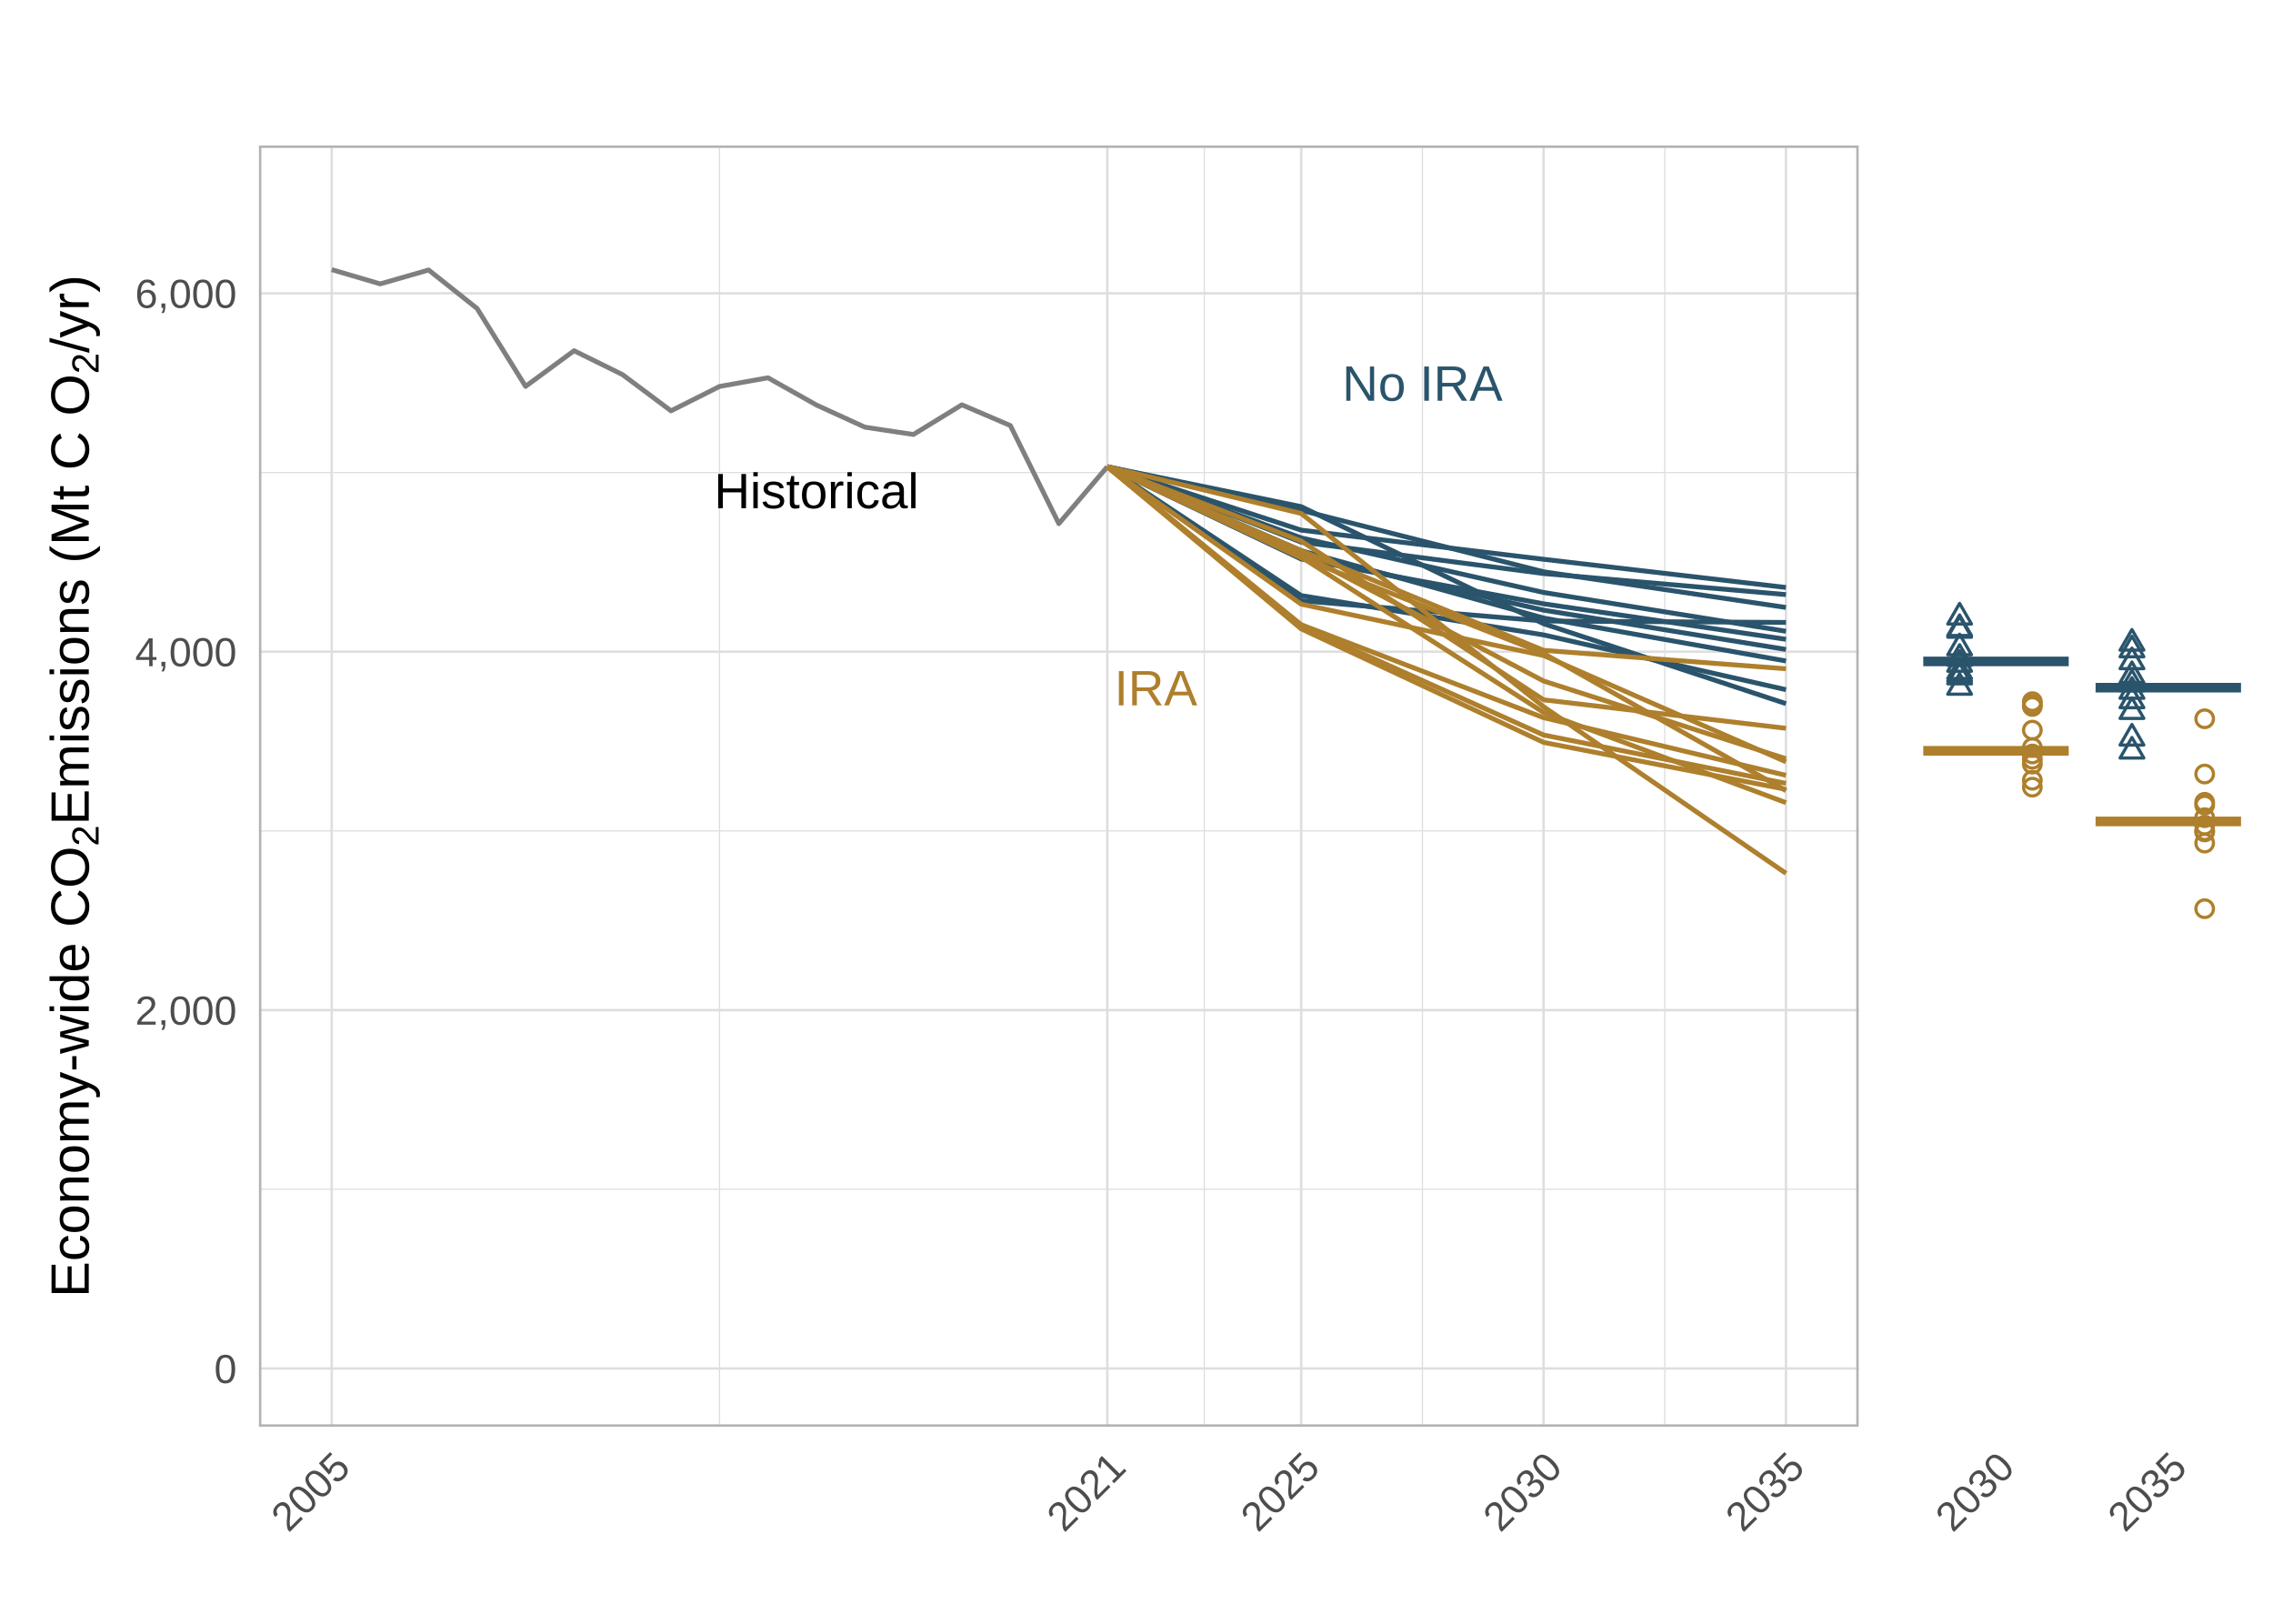
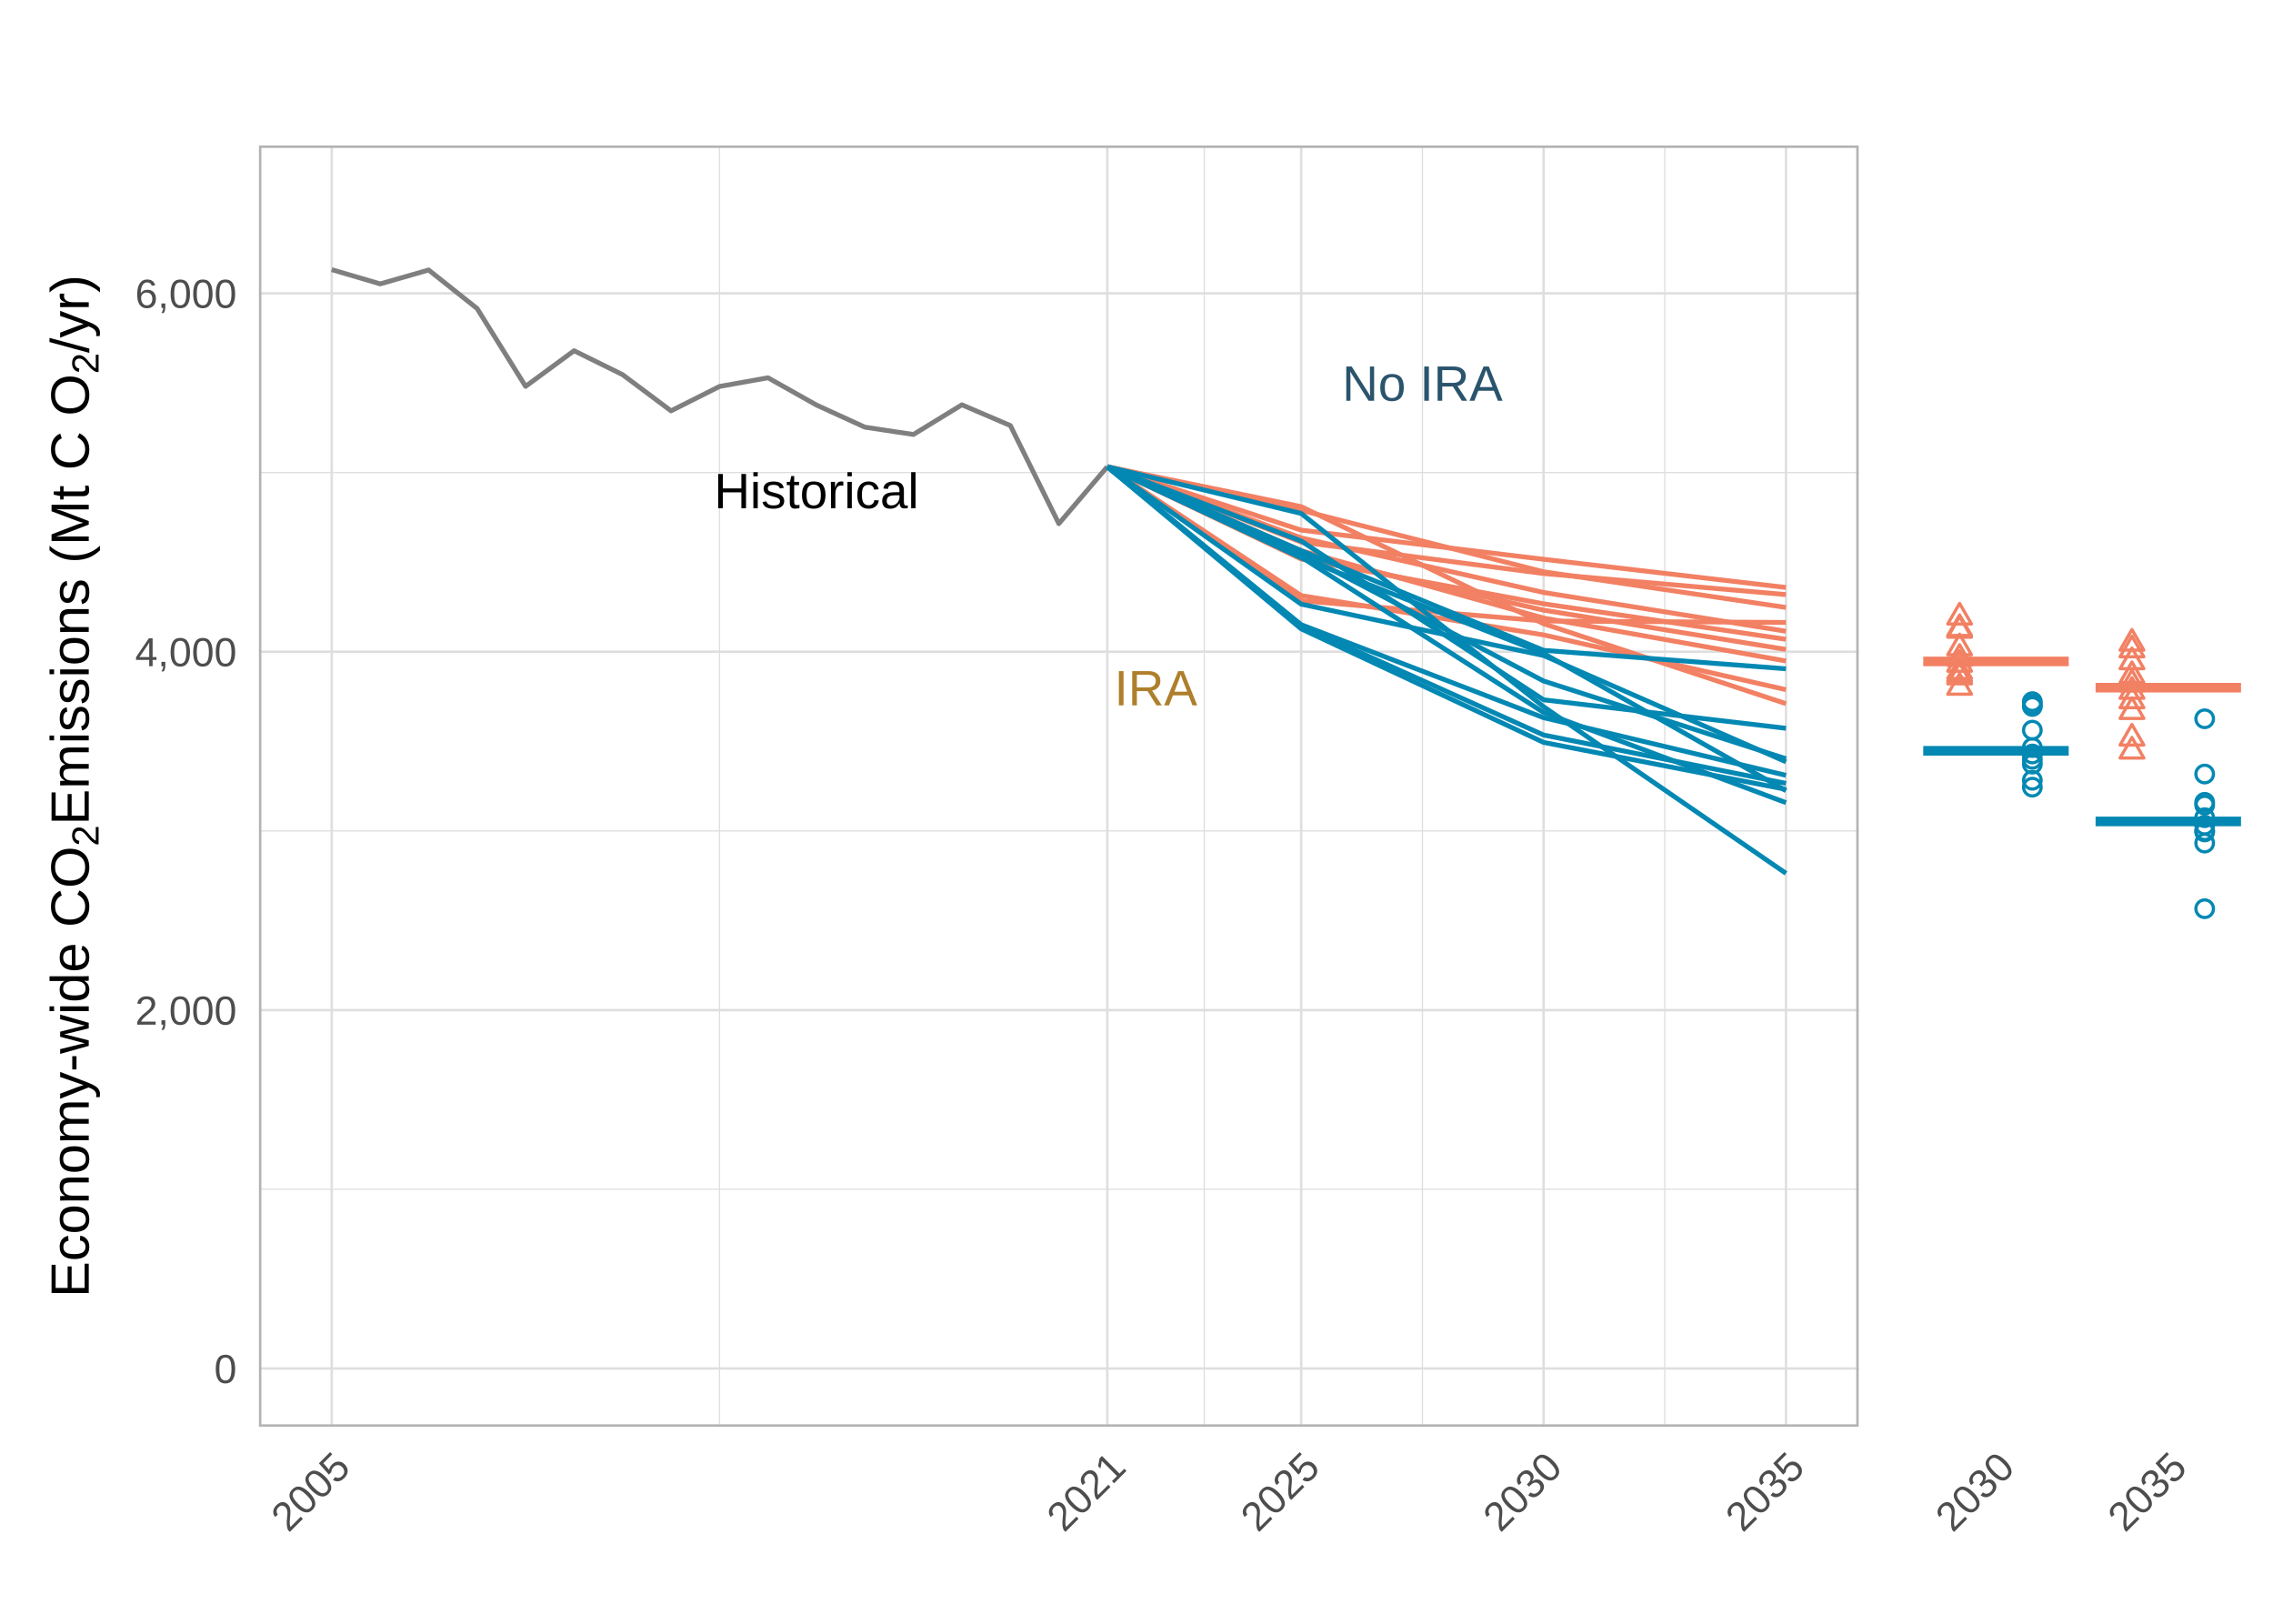
<svg xmlns="http://www.w3.org/2000/svg" class="svglite" width="504.00pt" height="360.00pt" viewBox="0 0 504.00 360.00">
  <defs>
    <style type="text/css">
    .svglite line, .svglite polyline, .svglite polygon, .svglite path, .svglite rect, .svglite circle {
      fill: none;
      stroke: #000000;
      stroke-linecap: round;
      stroke-linejoin: round;
      stroke-miterlimit: 10.00;
    }
    .svglite text {
      white-space: pre;
    }
  </style>
  </defs>
  <rect width="100%" height="100%" style="stroke: none; fill: #FFFFFF;" />
  <defs>
    <clipPath id="cpMC4wMHw1MDQuMDB8MC4wMHwzNjAuMDA=">
      <rect x="0.00" y="0.00" width="504.00" height="360.00" />
    </clipPath>
  </defs>
  <g clip-path="url(#cpMC4wMHw1MDQuMDB8MC4wMHwzNjAuMDA=)">
    <rect x="0.00" y="0.00" width="504.00" height="360.00" style="stroke-width: 1.07; stroke: #FFFFFF; fill: #FFFFFF;" />
  </g>
  <defs>
    <clipPath id="cpNS40OHw0MjIuMTB8NS40OHwzNTQuNTI=">
      <rect x="5.48" y="5.48" width="416.62" height="349.04" />
    </clipPath>
  </defs>
  <g clip-path="url(#cpNS40OHw0MjIuMTB8NS40OHwzNTQuNTI=)">
    <rect x="5.48" y="5.48" width="416.62" height="349.04" style="stroke-width: 1.07; stroke: #FFFFFF; fill: #FFFFFF;" />
  </g>
  <g clip-path="url(#cpMC4wMHw1MDQuMDB8MC4wMHwzNjAuMDA=)">
</g>
  <defs>
    <clipPath id="cpNTcuNDJ8NDEyLjE0fDMyLjI2fDMxNi4zMg==">
      <rect x="57.42" y="32.26" width="354.71" height="284.06" />
    </clipPath>
  </defs>
  <g clip-path="url(#cpNTcuNDJ8NDEyLjE0fDMyLjI2fDMxNi4zMg==)">
    <rect x="57.42" y="32.26" width="354.71" height="284.06" style="stroke-width: 1.07; stroke: none; fill: #FFFFFF;" />
    <polyline points="57.42,263.67 412.14,263.67 " style="stroke-width: 0.27; stroke: #DEDEDE; stroke-linecap: butt;" />
    <polyline points="57.42,184.22 412.14,184.22 " style="stroke-width: 0.27; stroke: #DEDEDE; stroke-linecap: butt;" />
    <polyline points="57.42,104.76 412.14,104.76 " style="stroke-width: 0.27; stroke: #DEDEDE; stroke-linecap: butt;" />
    <polyline points="159.54,316.32 159.54,32.26 " style="stroke-width: 0.27; stroke: #DEDEDE; stroke-linecap: butt;" />
    <polyline points="267.03,316.32 267.03,32.26 " style="stroke-width: 0.27; stroke: #DEDEDE; stroke-linecap: butt;" />
    <polyline points="315.40,316.32 315.40,32.26 " style="stroke-width: 0.27; stroke: #DEDEDE; stroke-linecap: butt;" />
    <polyline points="369.14,316.32 369.14,32.26 " style="stroke-width: 0.27; stroke: #DEDEDE; stroke-linecap: butt;" />
    <polyline points="57.42,303.40 412.14,303.40 " style="stroke-width: 0.53; stroke: #DEDEDE; stroke-linecap: butt;" />
    <polyline points="57.42,223.95 412.14,223.95 " style="stroke-width: 0.53; stroke: #DEDEDE; stroke-linecap: butt;" />
    <polyline points="57.42,144.49 412.14,144.49 " style="stroke-width: 0.53; stroke: #DEDEDE; stroke-linecap: butt;" />
    <polyline points="57.42,65.03 412.14,65.03 " style="stroke-width: 0.53; stroke: #DEDEDE; stroke-linecap: butt;" />
    <polyline points="73.55,316.32 73.55,32.26 " style="stroke-width: 0.53; stroke: #DEDEDE; stroke-linecap: butt;" />
    <polyline points="245.53,316.32 245.53,32.26 " style="stroke-width: 0.53; stroke: #DEDEDE; stroke-linecap: butt;" />
    <polyline points="288.52,316.32 288.52,32.26 " style="stroke-width: 0.53; stroke: #DEDEDE; stroke-linecap: butt;" />
    <polyline points="342.27,316.32 342.27,32.26 " style="stroke-width: 0.53; stroke: #DEDEDE; stroke-linecap: butt;" />
    <polyline points="396.01,316.32 396.01,32.26 " style="stroke-width: 0.53; stroke: #DEDEDE; stroke-linecap: butt;" />
    <polyline points="73.55,59.78 84.30,62.94 95.04,59.86 105.79,68.40 116.54,85.66 127.29,77.76 138.04,83.06 148.79,91.09 159.54,85.68 170.29,83.76 181.04,89.80 191.78,94.71 202.53,96.33 213.28,89.75 224.03,94.35 234.78,116.10 245.53,103.48 " style="stroke-width: 1.07; stroke: #7F7F7F; stroke-linecap: butt;" />
-     <polyline points="245.53,103.48 288.52,123.03 342.27,135.28 396.01,143.99 " style="stroke-width: 1.07; stroke: #2A546C; stroke-linecap: butt;" />
-     <polyline points="245.53,103.48 288.52,113.15 342.27,126.77 396.01,134.68 " style="stroke-width: 1.07; stroke: #2A546C; stroke-linecap: butt;" />
-     <polyline points="245.53,103.48 288.52,117.54 342.27,124.00 396.01,130.25 " style="stroke-width: 1.07; stroke: #2A546C; stroke-linecap: butt;" />
-     <polyline points="245.53,103.48 288.52,132.05 342.27,140.77 396.01,152.91 " style="stroke-width: 1.07; stroke: #2A546C; stroke-linecap: butt;" />
-     <polyline points="245.53,103.48 288.52,133.19 342.27,137.69 396.01,138.00 " style="stroke-width: 1.07; stroke: #2A546C; stroke-linecap: butt;" />
-     <polyline points="245.53,103.48 288.52,123.95 342.27,133.87 396.01,141.74 " style="stroke-width: 1.07; stroke: #2A546C; stroke-linecap: butt;" />
-     <polyline points="245.53,103.48 288.52,119.26 342.27,131.36 396.01,139.96 " style="stroke-width: 1.07; stroke: #2A546C; stroke-linecap: butt;" />
-     <polyline points="245.53,103.48 288.52,122.09 342.27,137.03 396.01,146.55 " style="stroke-width: 1.07; stroke: #2A546C; stroke-linecap: butt;" />
-     <polyline points="245.53,103.48 288.52,112.33 342.27,138.29 396.01,156.01 " style="stroke-width: 1.07; stroke: #2A546C; stroke-linecap: butt;" />
-     <polyline points="245.53,103.48 288.52,120.19 342.27,127.16 396.01,131.83 " style="stroke-width: 1.07; stroke: #2A546C; stroke-linecap: butt;" />
-     <polyline points="245.53,103.48 288.52,139.43 342.27,164.60 396.01,175.01 " style="stroke-width: 1.07; stroke: #AE7F2C; stroke-linecap: butt;" />
-     <polyline points="245.53,103.48 288.52,123.50 342.27,157.96 396.01,177.96 " style="stroke-width: 1.07; stroke: #AE7F2C; stroke-linecap: butt;" />
-     <polyline points="245.53,103.48 288.52,138.80 342.27,162.96 396.01,173.68 " style="stroke-width: 1.07; stroke: #AE7F2C; stroke-linecap: butt;" />
-     <polyline points="245.53,103.48 288.52,138.50 342.27,159.12 396.01,171.90 " style="stroke-width: 1.07; stroke: #AE7F2C; stroke-linecap: butt;" />
-     <polyline points="245.53,103.48 288.52,133.95 342.27,145.34 396.01,168.90 " style="stroke-width: 1.07; stroke: #AE7F2C; stroke-linecap: butt;" />
-     <polyline points="245.53,103.48 288.52,119.95 342.27,155.16 396.01,161.47 " style="stroke-width: 1.07; stroke: #AE7F2C; stroke-linecap: butt;" />
-     <polyline points="245.53,103.48 288.52,122.72 342.27,150.99 396.01,168.22 " style="stroke-width: 1.07; stroke: #AE7F2C; stroke-linecap: butt;" />
-     <polyline points="245.53,103.48 288.52,123.70 342.27,144.87 396.01,175.30 " style="stroke-width: 1.07; stroke: #AE7F2C; stroke-linecap: butt;" />
-     <polyline points="245.53,103.48 288.52,113.84 342.27,156.69 396.01,193.63 " style="stroke-width: 1.07; stroke: #AE7F2C; stroke-linecap: butt;" />
-     <polyline points="245.53,103.48 288.52,122.08 342.27,144.19 396.01,148.28 " style="stroke-width: 1.07; stroke: #AE7F2C; stroke-linecap: butt;" />
+     <polyline points="245.53,103.48 288.52,123.03 342.27,135.28 396.01,143.99 " style="stroke-width: 1.07; stroke: #F28063; stroke-linecap: butt;" />
+     <polyline points="245.53,103.48 288.52,113.15 342.27,126.77 396.01,134.68 " style="stroke-width: 1.07; stroke: #F28063; stroke-linecap: butt;" />
+     <polyline points="245.53,103.48 288.52,117.54 342.27,124.00 396.01,130.25 " style="stroke-width: 1.07; stroke: #F28063; stroke-linecap: butt;" />
+     <polyline points="245.53,103.48 288.52,132.05 342.27,140.77 396.01,152.91 " style="stroke-width: 1.07; stroke: #F28063; stroke-linecap: butt;" />
+     <polyline points="245.53,103.48 288.52,133.19 342.27,137.69 396.01,138.00 " style="stroke-width: 1.07; stroke: #F28063; stroke-linecap: butt;" />
+     <polyline points="245.53,103.48 288.52,123.95 342.27,133.87 396.01,141.74 " style="stroke-width: 1.07; stroke: #F28063; stroke-linecap: butt;" />
+     <polyline points="245.53,103.48 288.52,119.26 342.27,131.36 396.01,139.96 " style="stroke-width: 1.07; stroke: #F28063; stroke-linecap: butt;" />
+     <polyline points="245.53,103.48 288.52,122.09 342.27,137.03 396.01,146.55 " style="stroke-width: 1.07; stroke: #F28063; stroke-linecap: butt;" />
+     <polyline points="245.53,103.48 288.52,112.33 342.27,138.29 396.01,156.01 " style="stroke-width: 1.07; stroke: #F28063; stroke-linecap: butt;" />
+     <polyline points="245.53,103.48 288.52,120.19 342.27,127.16 396.01,131.83 " style="stroke-width: 1.07; stroke: #F28063; stroke-linecap: butt;" />
+     <polyline points="245.53,103.48 288.52,139.43 342.27,164.60 396.01,175.01 " style="stroke-width: 1.07; stroke: #0388B3; stroke-linecap: butt;" />
+     <polyline points="245.53,103.48 288.52,123.50 342.27,157.96 396.01,177.96 " style="stroke-width: 1.07; stroke: #0388B3; stroke-linecap: butt;" />
+     <polyline points="245.53,103.48 288.52,138.80 342.27,162.96 396.01,173.68 " style="stroke-width: 1.07; stroke: #0388B3; stroke-linecap: butt;" />
+     <polyline points="245.53,103.48 288.52,138.50 342.27,159.12 396.01,171.90 " style="stroke-width: 1.07; stroke: #0388B3; stroke-linecap: butt;" />
+     <polyline points="245.53,103.48 288.52,133.95 342.27,145.34 396.01,168.90 " style="stroke-width: 1.07; stroke: #0388B3; stroke-linecap: butt;" />
+     <polyline points="245.53,103.48 288.52,119.95 342.27,155.16 396.01,161.47 " style="stroke-width: 1.07; stroke: #0388B3; stroke-linecap: butt;" />
+     <polyline points="245.53,103.48 288.52,122.72 342.27,150.99 396.01,168.22 " style="stroke-width: 1.07; stroke: #0388B3; stroke-linecap: butt;" />
+     <polyline points="245.53,103.48 288.52,123.70 342.27,144.87 396.01,175.30 " style="stroke-width: 1.07; stroke: #0388B3; stroke-linecap: butt;" />
+     <polyline points="245.53,103.48 288.52,113.84 342.27,156.69 396.01,193.63 " style="stroke-width: 1.07; stroke: #0388B3; stroke-linecap: butt;" />
+     <polyline points="245.53,103.48 288.52,122.08 342.27,144.19 396.01,148.28 " style="stroke-width: 1.07; stroke: #0388B3; stroke-linecap: butt;" />
    <text x="181.04" y="112.68" text-anchor="middle" style="font-size: 11.04px; font-family: &quot;Arial&quot;;" textLength="45.35px" lengthAdjust="spacingAndGlyphs">Historical</text>
    <text x="315.40" y="88.85" text-anchor="middle" style="font-size: 11.04px;fill: #2A546C; font-family: &quot;Arial&quot;;" textLength="35.55px" lengthAdjust="spacingAndGlyphs">No IRA</text>
    <text x="256.28" y="156.38" text-anchor="middle" style="font-size: 11.04px;fill: #AE7F2C; font-family: &quot;Arial&quot;;" textLength="18.39px" lengthAdjust="spacingAndGlyphs">IRA</text>
    <rect x="57.42" y="32.26" width="354.71" height="284.06" style="stroke-width: 1.07; stroke: #B3B3B3;" />
  </g>
  <g clip-path="url(#cpMC4wMHw1MDQuMDB8MC4wMHwzNjAuMDA=)">
    <text x="52.49" y="306.63" text-anchor="end" style="font-size: 9.00px;fill: #4D4D4D; font-family: &quot;Arial&quot;;" textLength="5.00px" lengthAdjust="spacingAndGlyphs">0</text>
    <text x="52.49" y="227.17" text-anchor="end" style="font-size: 9.00px;fill: #4D4D4D; font-family: &quot;Arial&quot;;" textLength="22.51px" lengthAdjust="spacingAndGlyphs">2,000</text>
    <text x="52.49" y="147.71" text-anchor="end" style="font-size: 9.00px;fill: #4D4D4D; font-family: &quot;Arial&quot;;" textLength="22.51px" lengthAdjust="spacingAndGlyphs">4,000</text>
    <text x="52.49" y="68.25" text-anchor="end" style="font-size: 9.00px;fill: #4D4D4D; font-family: &quot;Arial&quot;;" textLength="22.51px" lengthAdjust="spacingAndGlyphs">6,000</text>
    <text transform="translate(78.10,325.80) rotate(-45)" text-anchor="end" style="font-size: 9.00px;fill: #4D4D4D; font-family: &quot;Arial&quot;;" textLength="20.02px" lengthAdjust="spacingAndGlyphs">2005</text>
    <text transform="translate(250.09,325.80) rotate(-45)" text-anchor="end" style="font-size: 9.00px;fill: #4D4D4D; font-family: &quot;Arial&quot;;" textLength="20.02px" lengthAdjust="spacingAndGlyphs">2021</text>
    <text transform="translate(293.08,325.80) rotate(-45)" text-anchor="end" style="font-size: 9.00px;fill: #4D4D4D; font-family: &quot;Arial&quot;;" textLength="20.02px" lengthAdjust="spacingAndGlyphs">2025</text>
    <text transform="translate(346.82,325.80) rotate(-45)" text-anchor="end" style="font-size: 9.00px;fill: #4D4D4D; font-family: &quot;Arial&quot;;" textLength="20.02px" lengthAdjust="spacingAndGlyphs">2030</text>
    <text transform="translate(400.57,325.80) rotate(-45)" text-anchor="end" style="font-size: 9.00px;fill: #4D4D4D; font-family: &quot;Arial&quot;;" textLength="20.02px" lengthAdjust="spacingAndGlyphs">2035</text>
    <text transform="translate(19.68,287.66) rotate(-90)" style="font-size: 12.00px; font-family: &quot;Arial&quot;;" textLength="90.72px" lengthAdjust="spacingAndGlyphs">Economy-wide C</text>
    <text transform="translate(19.68,196.94) rotate(-90)" style="font-size: 12.00px; font-family: &quot;Arial&quot;;" textLength="9.34px" lengthAdjust="spacingAndGlyphs">O</text>
    <text transform="translate(21.86,187.61) rotate(-90)" style="font-size: 8.40px; font-family: &quot;Arial&quot;;" textLength="4.67px" lengthAdjust="spacingAndGlyphs">2</text>
    <text transform="translate(19.68,182.94) rotate(-90)" style="font-size: 12.00px; font-family: &quot;Arial&quot;;" textLength="90.70px" lengthAdjust="spacingAndGlyphs"> Emissions (Mt C</text>
    <text transform="translate(19.68,92.24) rotate(-90)" style="font-size: 12.00px; font-family: &quot;Arial&quot;;" textLength="9.34px" lengthAdjust="spacingAndGlyphs">O</text>
    <text transform="translate(21.86,82.90) rotate(-90)" style="font-size: 8.40px; font-family: &quot;Arial&quot;;" textLength="4.67px" lengthAdjust="spacingAndGlyphs">2</text>
    <text transform="translate(19.68,78.24) rotate(-90)" style="font-size: 12.00px; font-family: &quot;Arial&quot;;" textLength="17.33px" lengthAdjust="spacingAndGlyphs">/yr)</text>
  </g>
  <defs>
    <clipPath id="cpNDIyLjEwfDQ2MC4zMXw1LjQ4fDM1NC41Mg==">
      <rect x="422.10" y="5.48" width="38.21" height="349.04" />
    </clipPath>
  </defs>
  <g clip-path="url(#cpNDIyLjEwfDQ2MC4zMXw1LjQ4fDM1NC41Mg==)">
    <rect x="422.10" y="5.48" width="38.21" height="349.04" style="stroke-width: 1.07; stroke: #FFFFFF; fill: #FFFFFF;" />
  </g>
  <g clip-path="url(#cpMC4wMHw1MDQuMDB8MC4wMHwzNjAuMDA=)">
</g>
  <defs>
    <clipPath id="cpNDI0Ljg0fDQ2MC4zMXwzMi4yNnwzMTYuMzI=">
      <rect x="424.84" y="32.26" width="35.47" height="284.06" />
    </clipPath>
  </defs>
  <g clip-path="url(#cpNDI0Ljg0fDQ2MC4zMXwzMi4yNnwzMTYuMzI=)">
    <rect x="424.84" y="32.26" width="35.47" height="284.06" style="stroke-width: 1.07; stroke: none; fill: #FFFFFF;" />
-     <circle cx="450.64" cy="168.35" r="1.95" style="stroke-width: 0.71; stroke: #AE7F2C;" />
-     <polygon points="434.51,136.34 437.14,140.90 431.88,140.90 " style="stroke-width: 0.71; stroke: #2A546C;" />
-     <circle cx="450.64" cy="172.99" r="1.95" style="stroke-width: 0.71; stroke: #AE7F2C;" />
-     <polygon points="434.51,133.78 437.14,138.34 431.88,138.34 " style="stroke-width: 0.71; stroke: #2A546C;" />
-     <circle cx="450.64" cy="169.42" r="1.95" style="stroke-width: 0.71; stroke: #AE7F2C;" />
-     <polygon points="434.51,149.35 437.14,153.91 431.88,153.91 " style="stroke-width: 0.71; stroke: #2A546C;" />
-     <circle cx="450.64" cy="156.63" r="1.95" style="stroke-width: 0.71; stroke: #AE7F2C;" />
-     <polygon points="434.51,146.48 437.14,151.04 431.88,151.04 " style="stroke-width: 0.71; stroke: #2A546C;" />
-     <circle cx="450.64" cy="155.56" r="1.95" style="stroke-width: 0.71; stroke: #AE7F2C;" />
-     <polygon points="434.51,136.71 437.14,141.27 431.88,141.27 " style="stroke-width: 0.71; stroke: #2A546C;" />
-     <circle cx="450.64" cy="165.75" r="1.95" style="stroke-width: 0.71; stroke: #AE7F2C;" />
-     <polygon points="434.51,142.94 437.14,147.50 431.88,147.50 " style="stroke-width: 0.71; stroke: #2A546C;" />
-     <circle cx="450.64" cy="167.17" r="1.95" style="stroke-width: 0.71; stroke: #AE7F2C;" />
-     <polygon points="434.51,147.05 437.14,151.61 431.88,151.61 " style="stroke-width: 0.71; stroke: #2A546C;" />
-     <circle cx="450.64" cy="174.52" r="1.95" style="stroke-width: 0.71; stroke: #AE7F2C;" />
-     <polygon points="434.51,144.25 437.14,148.81 431.88,148.81 " style="stroke-width: 0.71; stroke: #2A546C;" />
-     <circle cx="450.64" cy="161.88" r="1.95" style="stroke-width: 0.71; stroke: #AE7F2C;" />
-     <polygon points="434.51,140.61 437.14,145.17 431.88,145.17 " style="stroke-width: 0.71; stroke: #2A546C;" />
-     <circle cx="450.64" cy="156.20" r="1.95" style="stroke-width: 0.71; stroke: #AE7F2C;" />
-     <polygon points="434.51,145.87 437.14,150.43 431.88,150.43 " style="stroke-width: 0.71; stroke: #2A546C;" />
-     <line x1="426.45" y1="146.64" x2="458.70" y2="146.64" style="stroke-width: 2.13; stroke: #2A546C; stroke-linecap: butt;" />
-     <line x1="426.45" y1="166.46" x2="458.70" y2="166.46" style="stroke-width: 2.13; stroke: #AE7F2C; stroke-linecap: butt;" />
+     <circle cx="450.64" cy="168.35" r="1.95" style="stroke-width: 0.71; stroke: #0388B3;" />
+     <polygon points="434.51,136.34 437.14,140.90 431.88,140.90 " style="stroke-width: 0.71; stroke: #F28063;" />
+     <circle cx="450.64" cy="172.99" r="1.95" style="stroke-width: 0.71; stroke: #0388B3;" />
+     <polygon points="434.51,133.78 437.14,138.34 431.88,138.34 " style="stroke-width: 0.71; stroke: #F28063;" />
+     <circle cx="450.64" cy="169.42" r="1.95" style="stroke-width: 0.71; stroke: #0388B3;" />
+     <polygon points="434.51,149.35 437.14,153.91 431.88,153.91 " style="stroke-width: 0.71; stroke: #F28063;" />
+     <circle cx="450.64" cy="156.63" r="1.95" style="stroke-width: 0.71; stroke: #0388B3;" />
+     <polygon points="434.51,146.48 437.14,151.04 431.88,151.04 " style="stroke-width: 0.71; stroke: #F28063;" />
+     <circle cx="450.64" cy="155.56" r="1.95" style="stroke-width: 0.71; stroke: #0388B3;" />
+     <polygon points="434.51,136.71 437.14,141.27 431.88,141.27 " style="stroke-width: 0.71; stroke: #F28063;" />
+     <circle cx="450.64" cy="165.75" r="1.95" style="stroke-width: 0.71; stroke: #0388B3;" />
+     <polygon points="434.51,142.94 437.14,147.50 431.88,147.50 " style="stroke-width: 0.71; stroke: #F28063;" />
+     <circle cx="450.64" cy="167.17" r="1.95" style="stroke-width: 0.71; stroke: #0388B3;" />
+     <polygon points="434.51,147.05 437.14,151.61 431.88,151.61 " style="stroke-width: 0.71; stroke: #F28063;" />
+     <circle cx="450.64" cy="174.52" r="1.95" style="stroke-width: 0.71; stroke: #0388B3;" />
+     <polygon points="434.51,144.25 437.14,148.81 431.88,148.81 " style="stroke-width: 0.71; stroke: #F28063;" />
+     <circle cx="450.64" cy="161.88" r="1.95" style="stroke-width: 0.71; stroke: #0388B3;" />
+     <polygon points="434.51,140.61 437.14,145.17 431.88,145.17 " style="stroke-width: 0.71; stroke: #F28063;" />
+     <circle cx="450.64" cy="156.20" r="1.95" style="stroke-width: 0.71; stroke: #0388B3;" />
+     <polygon points="434.51,145.87 437.14,150.43 431.88,150.43 " style="stroke-width: 0.71; stroke: #F28063;" />
+     <line x1="426.45" y1="146.64" x2="458.70" y2="146.64" style="stroke-width: 2.13; stroke: #F28063; stroke-linecap: butt;" />
+     <line x1="426.45" y1="166.46" x2="458.70" y2="166.46" style="stroke-width: 2.13; stroke: #0388B3; stroke-linecap: butt;" />
  </g>
  <g clip-path="url(#cpMC4wMHw1MDQuMDB8MC4wMHwzNjAuMDA=)">
    <text transform="translate(447.13,325.80) rotate(-45)" text-anchor="end" style="font-size: 9.00px;fill: #4D4D4D; font-family: &quot;Arial&quot;;" textLength="20.02px" lengthAdjust="spacingAndGlyphs">2030</text>
  </g>
  <defs>
    <clipPath id="cpNDYwLjMxfDQ5OC41Mnw1LjQ4fDM1NC41Mg==">
      <rect x="460.31" y="5.48" width="38.21" height="349.04" />
    </clipPath>
  </defs>
  <g clip-path="url(#cpNDYwLjMxfDQ5OC41Mnw1LjQ4fDM1NC41Mg==)">
    <rect x="460.31" y="5.48" width="38.21" height="349.04" style="stroke-width: 1.07; stroke: #FFFFFF; fill: #FFFFFF;" />
  </g>
  <g clip-path="url(#cpMC4wMHw1MDQuMDB8MC4wMHwzNjAuMDA=)">
</g>
  <defs>
    <clipPath id="cpNDYzLjA1fDQ5OC41MnwzMi4yNnwzMTYuMzI=">
      <rect x="463.05" y="32.26" width="35.47" height="284.06" />
    </clipPath>
  </defs>
  <g clip-path="url(#cpNDYzLjA1fDQ5OC41MnwzMi4yNnwzMTYuMzI=)">
    <rect x="463.05" y="32.26" width="35.47" height="284.06" style="stroke-width: 1.07; stroke: none; fill: #FFFFFF;" />
-     <circle cx="488.85" cy="186.92" r="1.95" style="stroke-width: 0.71; stroke: #AE7F2C;" />
-     <polygon points="472.72,143.69 475.36,148.25 470.09,148.25 " style="stroke-width: 0.71; stroke: #2A546C;" />
-     <circle cx="488.85" cy="182.95" r="1.95" style="stroke-width: 0.71; stroke: #AE7F2C;" />
-     <polygon points="472.72,139.58 475.36,144.14 470.09,144.14 " style="stroke-width: 0.71; stroke: #2A546C;" />
-     <circle cx="488.85" cy="181.29" r="1.95" style="stroke-width: 0.71; stroke: #AE7F2C;" />
-     <polygon points="472.72,160.62 475.36,165.18 470.09,165.18 " style="stroke-width: 0.71; stroke: #2A546C;" />
-     <circle cx="488.85" cy="178.50" r="1.95" style="stroke-width: 0.71; stroke: #AE7F2C;" />
-     <polygon points="472.72,146.77 475.36,151.33 470.09,151.33 " style="stroke-width: 0.71; stroke: #2A546C;" />
-     <circle cx="488.85" cy="159.36" r="1.95" style="stroke-width: 0.71; stroke: #AE7F2C;" />
-     <polygon points="472.72,141.05 475.36,145.61 470.09,145.61 " style="stroke-width: 0.71; stroke: #2A546C;" />
-     <circle cx="488.85" cy="171.61" r="1.95" style="stroke-width: 0.71; stroke: #AE7F2C;" />
-     <polygon points="472.72,150.25 475.36,154.81 470.09,154.81 " style="stroke-width: 0.71; stroke: #2A546C;" />
-     <circle cx="488.85" cy="201.47" r="1.95" style="stroke-width: 0.71; stroke: #AE7F2C;" />
-     <polygon points="472.72,163.50 475.36,168.06 470.09,168.06 " style="stroke-width: 0.71; stroke: #2A546C;" />
-     <circle cx="488.85" cy="184.18" r="1.95" style="stroke-width: 0.71; stroke: #AE7F2C;" />
-     <polygon points="472.72,152.34 475.36,156.90 470.09,156.90 " style="stroke-width: 0.71; stroke: #2A546C;" />
-     <circle cx="488.85" cy="177.88" r="1.95" style="stroke-width: 0.71; stroke: #AE7F2C;" />
-     <polygon points="472.72,148.59 475.36,153.15 470.09,153.15 " style="stroke-width: 0.71; stroke: #2A546C;" />
-     <circle cx="488.85" cy="184.45" r="1.95" style="stroke-width: 0.71; stroke: #AE7F2C;" />
-     <polygon points="472.72,154.72 475.36,159.28 470.09,159.28 " style="stroke-width: 0.71; stroke: #2A546C;" />
-     <line x1="464.66" y1="152.46" x2="496.91" y2="152.46" style="stroke-width: 2.13; stroke: #2A546C; stroke-linecap: butt;" />
-     <line x1="464.66" y1="182.12" x2="496.91" y2="182.12" style="stroke-width: 2.13; stroke: #AE7F2C; stroke-linecap: butt;" />
+     <circle cx="488.85" cy="186.92" r="1.95" style="stroke-width: 0.71; stroke: #0388B3;" />
+     <polygon points="472.72,143.69 475.36,148.25 470.09,148.25 " style="stroke-width: 0.71; stroke: #F28063;" />
+     <circle cx="488.85" cy="182.95" r="1.95" style="stroke-width: 0.71; stroke: #0388B3;" />
+     <polygon points="472.72,139.58 475.36,144.14 470.09,144.14 " style="stroke-width: 0.71; stroke: #F28063;" />
+     <circle cx="488.85" cy="181.29" r="1.95" style="stroke-width: 0.71; stroke: #0388B3;" />
+     <polygon points="472.72,160.62 475.36,165.18 470.09,165.18 " style="stroke-width: 0.71; stroke: #F28063;" />
+     <circle cx="488.85" cy="178.50" r="1.95" style="stroke-width: 0.71; stroke: #0388B3;" />
+     <polygon points="472.72,146.77 475.36,151.33 470.09,151.33 " style="stroke-width: 0.71; stroke: #F28063;" />
+     <circle cx="488.85" cy="159.36" r="1.95" style="stroke-width: 0.71; stroke: #0388B3;" />
+     <polygon points="472.72,141.05 475.36,145.61 470.09,145.61 " style="stroke-width: 0.71; stroke: #F28063;" />
+     <circle cx="488.85" cy="171.61" r="1.95" style="stroke-width: 0.71; stroke: #0388B3;" />
+     <polygon points="472.72,150.25 475.36,154.81 470.09,154.81 " style="stroke-width: 0.71; stroke: #F28063;" />
+     <circle cx="488.85" cy="201.47" r="1.95" style="stroke-width: 0.71; stroke: #0388B3;" />
+     <polygon points="472.72,163.50 475.36,168.06 470.09,168.06 " style="stroke-width: 0.71; stroke: #F28063;" />
+     <circle cx="488.85" cy="184.18" r="1.95" style="stroke-width: 0.71; stroke: #0388B3;" />
+     <polygon points="472.72,152.34 475.36,156.90 470.09,156.90 " style="stroke-width: 0.71; stroke: #F28063;" />
+     <circle cx="488.85" cy="177.88" r="1.95" style="stroke-width: 0.71; stroke: #0388B3;" />
+     <polygon points="472.72,148.59 475.36,153.15 470.09,153.15 " style="stroke-width: 0.71; stroke: #F28063;" />
+     <circle cx="488.85" cy="184.45" r="1.95" style="stroke-width: 0.71; stroke: #0388B3;" />
+     <polygon points="472.72,154.72 475.36,159.28 470.09,159.28 " style="stroke-width: 0.71; stroke: #F28063;" />
+     <line x1="464.66" y1="152.46" x2="496.91" y2="152.46" style="stroke-width: 2.13; stroke: #F28063; stroke-linecap: butt;" />
+     <line x1="464.66" y1="182.12" x2="496.91" y2="182.12" style="stroke-width: 2.13; stroke: #0388B3; stroke-linecap: butt;" />
  </g>
  <g clip-path="url(#cpMC4wMHw1MDQuMDB8MC4wMHwzNjAuMDA=)">
    <text transform="translate(485.34,325.80) rotate(-45)" text-anchor="end" style="font-size: 9.00px;fill: #4D4D4D; font-family: &quot;Arial&quot;;" textLength="20.02px" lengthAdjust="spacingAndGlyphs">2035</text>
  </g>
</svg>
